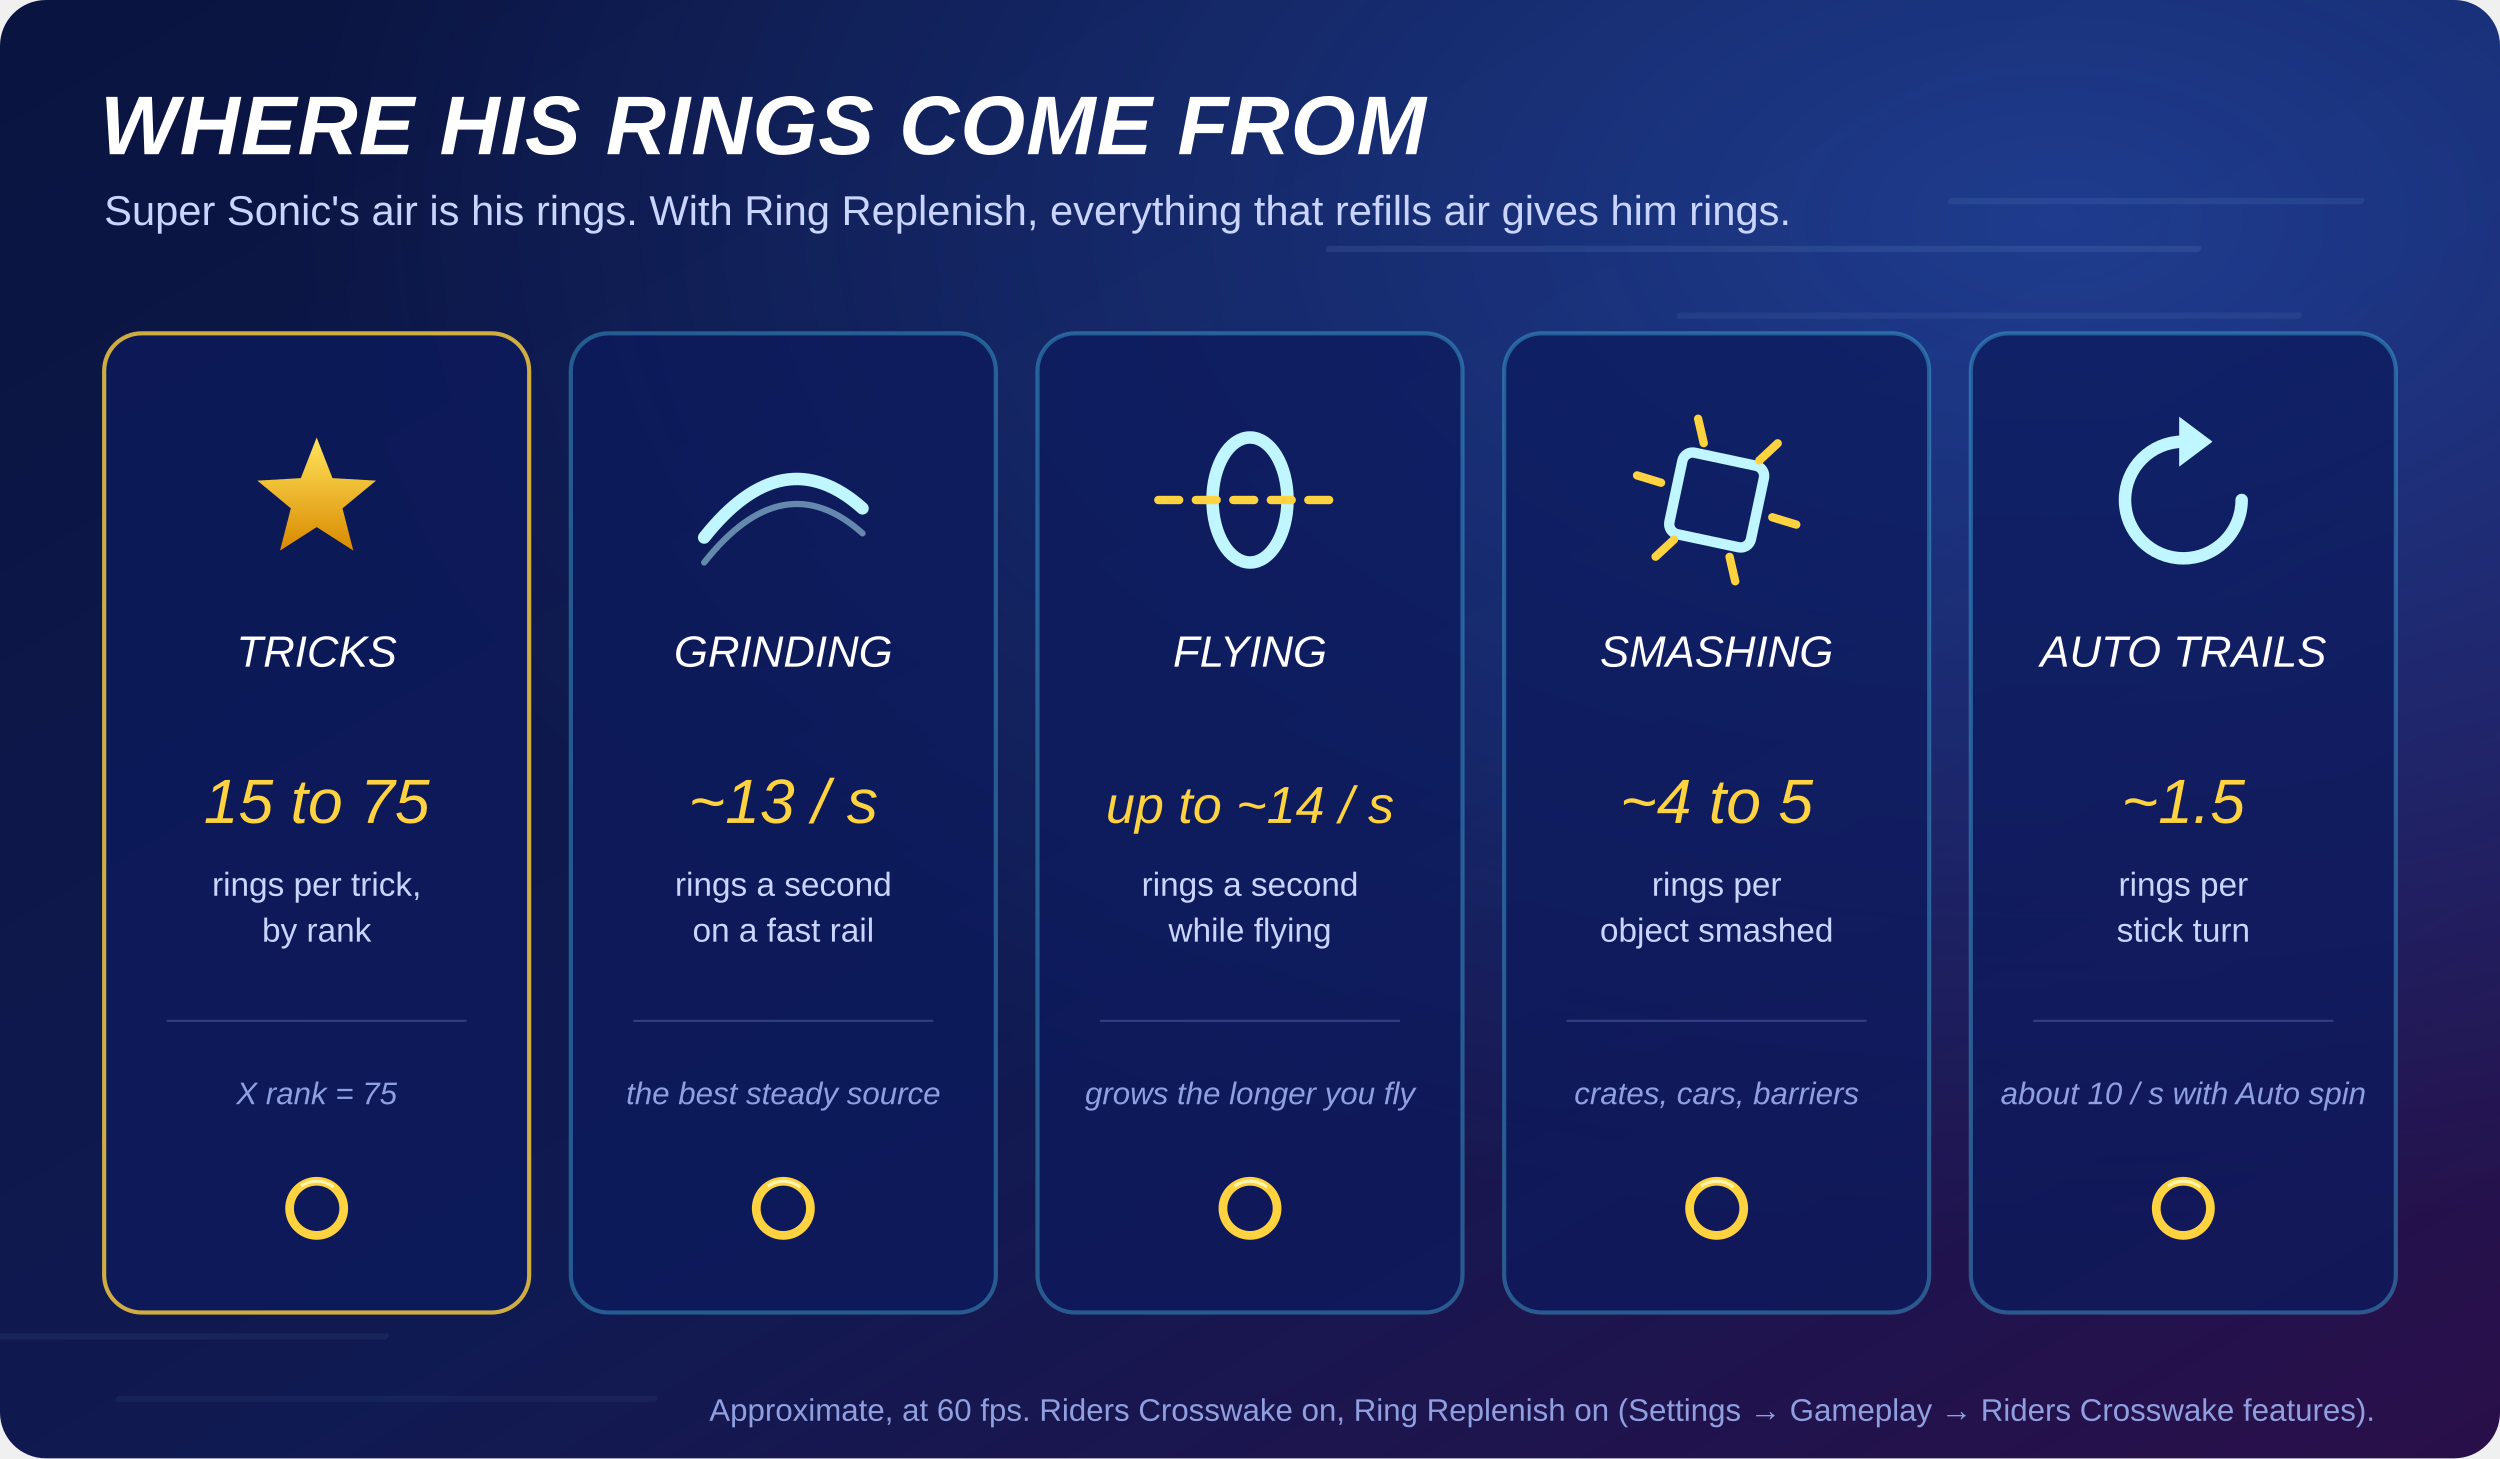
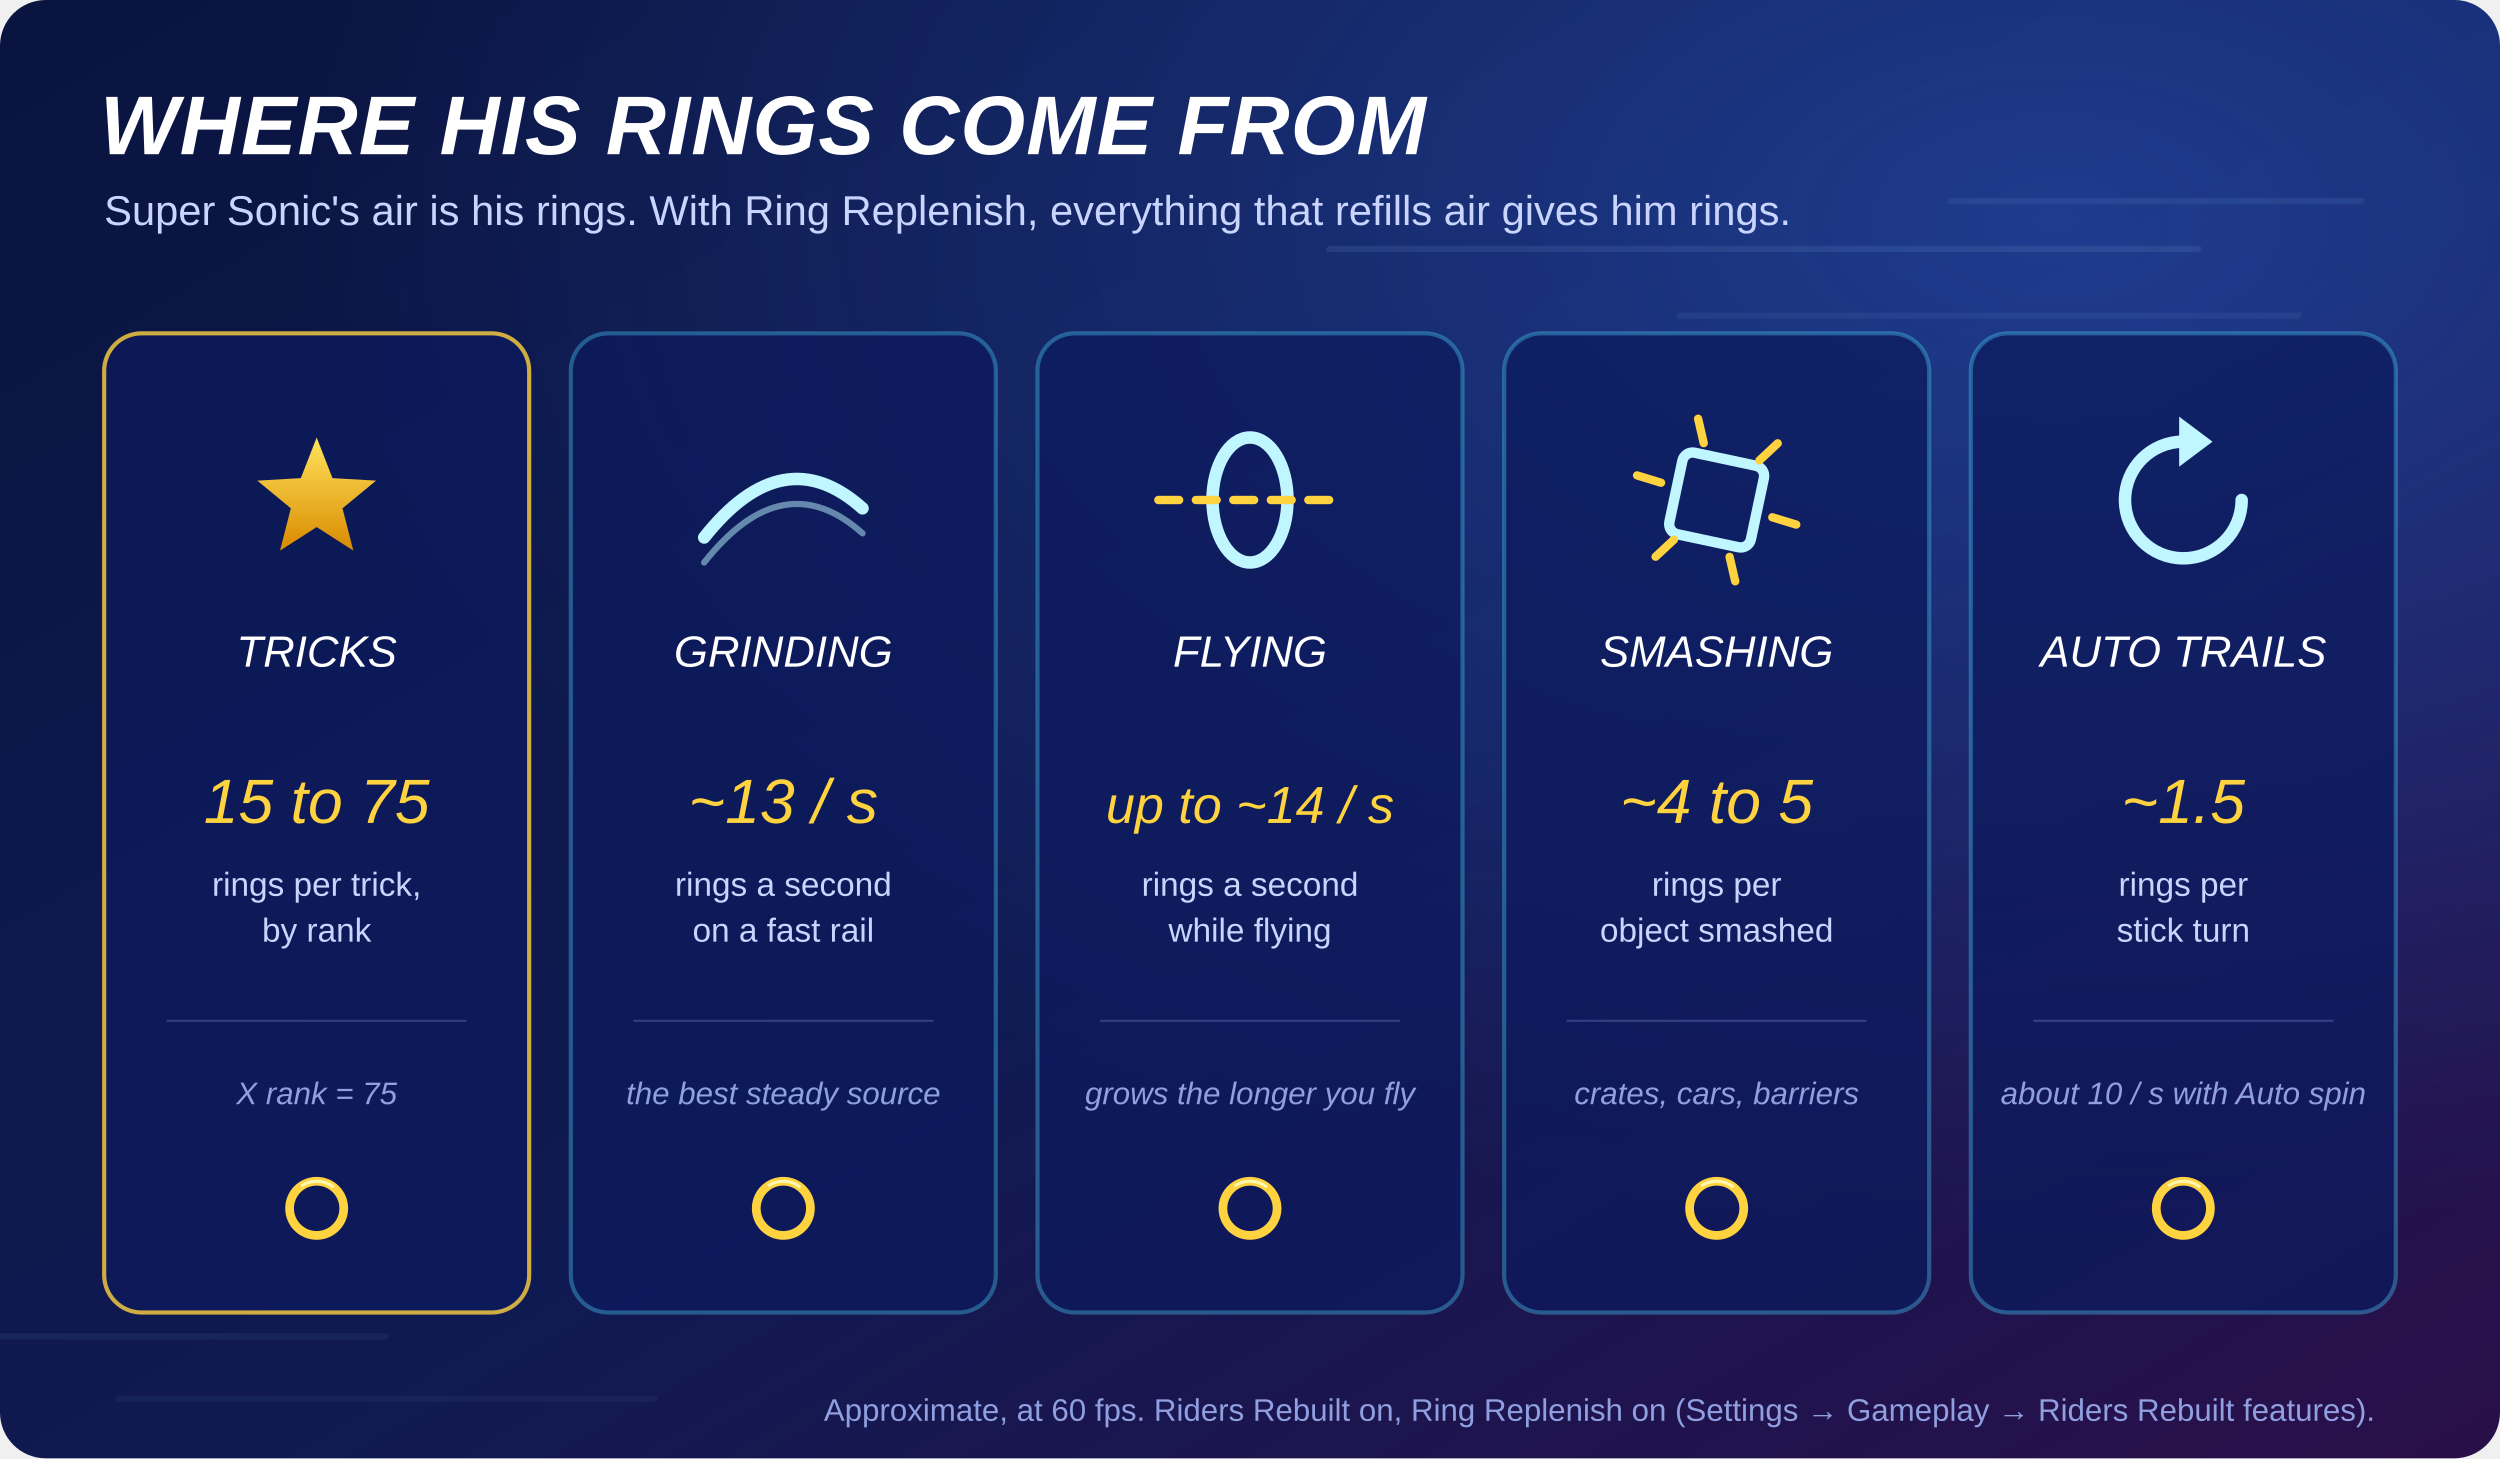
<svg xmlns="http://www.w3.org/2000/svg" width="1200" height="700" viewBox="0 0 1200 700" role="img" aria-label="WHERE HIS RINGS COME FROM. Super Sonic's air is his rings. With Ring Replenish, everything that refills air gives him rings.">
  <defs>
    <linearGradient id="bg" x1="0" y1="0" x2="1" y2="1">
      <stop offset="0" stop-color="#0a1440" />
      <stop offset="0.55" stop-color="#101a52" />
      <stop offset="1" stop-color="#2a0f4a" />
    </linearGradient>
    <radialGradient id="glow" cx="0.82" cy="0.15" r="0.7">
      <stop offset="0" stop-color="#3a7bff" stop-opacity="0.35" />
      <stop offset="1" stop-color="#3a7bff" stop-opacity="0" />
    </radialGradient>
    <linearGradient id="gold" x1="0" y1="0" x2="0" y2="1">
      <stop offset="0" stop-color="#ffe45c" />
      <stop offset="1" stop-color="#d98a00" />
    </linearGradient>
    <linearGradient id="goldx" x1="0" y1="0" x2="0" y2="1">
      <stop offset="0" stop-color="#fff6b0" />
      <stop offset="0.5" stop-color="#ffd23f" />
      <stop offset="1" stop-color="#ff8a1a" />
    </linearGradient>
    <filter id="soft" x="-40%" y="-40%" width="180%" height="180%">
      <feGaussianBlur stdDeviation="10" />
    </filter>
  </defs>
  <rect width="1200" height="700" rx="22" fill="url(#bg)" />
  <rect width="1200" height="700" rx="22" fill="url(#glow)" />
  <rect x="680" y="118" width="420" height="3" rx="1.5" fill="#9fd8ff" opacity="0.1" transform="skewX(-20)" />
  <rect x="860" y="150" width="300" height="3" rx="1.5" fill="#9fd8ff" opacity="0.07" transform="skewX(-20)" />
  <rect x="40" y="640" width="380" height="3" rx="1.5" fill="#9fd8ff" opacity="0.06" transform="skewX(-20)" />
  <rect x="300" y="670" width="260" height="3" rx="1.5" fill="#9fd8ff" opacity="0.05" transform="skewX(-20)" />
  <rect x="970" y="95" width="200" height="3" rx="1.5" fill="#9fd8ff" opacity="0.08" transform="skewX(-20)" />
  <text x="48" y="74" font-family="'Arial Black', 'Segoe UI Black', Impact, 'Helvetica Neue', Arial, sans-serif" font-size="40" font-style="italic" font-weight="900" fill="#ffffff" letter-spacing="0.5">WHERE HIS RINGS COME FROM</text>
  <text x="50" y="108" font-family="'Segoe UI', 'Helvetica Neue', Arial, sans-serif" font-size="20" fill="#c9d4ff">Super Sonic's air is his rings. With Ring Replenish, everything that refills air gives him rings.</text>
  <rect x="50" y="160" width="204" height="470" rx="18" fill="#0d1a5c" fill-opacity="0.75" stroke="#ffd23f" stroke-opacity="0.8" stroke-width="2" />
  <polygon points="152.0,210.0 159.6,229.5 180.5,230.7 164.4,244.0 169.6,264.3 152.0,253.0 134.4,264.3 139.6,244.0 123.5,230.7 144.4,229.5" fill="url(#gold)" />
  <text x="152" y="320" text-anchor="middle" font-family="'Arial Black', 'Segoe UI Black', Impact, 'Helvetica Neue', Arial, sans-serif" font-size="21" font-style="italic" fill="#ffffff">TRICKS</text>
  <text x="152" y="395" text-anchor="middle" font-family="'Arial Black', 'Segoe UI Black', Impact, 'Helvetica Neue', Arial, sans-serif" font-size="30" font-style="italic" fill="#ffd23f">15 to 75</text>
  <text x="152" y="430" text-anchor="middle" font-family="'Segoe UI', 'Helvetica Neue', Arial, sans-serif" font-size="16" fill="#c9d4ff">rings per trick,</text>
  <text x="152" y="452" text-anchor="middle" font-family="'Segoe UI', 'Helvetica Neue', Arial, sans-serif" font-size="16" fill="#c9d4ff">by rank</text>
  <line x1="80" y1="490" x2="224" y2="490" stroke="#8798d8" stroke-opacity="0.3" />
  <text x="152" y="530" text-anchor="middle" font-family="'Segoe UI', 'Helvetica Neue', Arial, sans-serif" font-size="15" font-style="italic" fill="#8f9fe0">X rank = 75</text>
  <circle cx="152.0" cy="580" r="13" fill="none" stroke="#ffd23f" stroke-width="4.2" />
  <circle cx="152.0" cy="580" r="13" fill="none" stroke="#fff6b0" stroke-width="1.5" stroke-dasharray="15.6 65.0" transform="rotate(-120 152.0 580)" />
  <rect x="274" y="160" width="204" height="470" rx="18" fill="#0d1a5c" fill-opacity="0.75" stroke="#4fd8ff" stroke-opacity="0.35" stroke-width="2" />
  <path d="M338.0,258 Q376.0,210 414.0,244" fill="none" stroke="#bff6ff" stroke-width="6" stroke-linecap="round" />
  <path d="M338.0,270 Q376.0,222 414.0,256" fill="none" stroke="#bff6ff" stroke-opacity="0.5" stroke-width="3" stroke-linecap="round" />
  <text x="376" y="320" text-anchor="middle" font-family="'Arial Black', 'Segoe UI Black', Impact, 'Helvetica Neue', Arial, sans-serif" font-size="21" font-style="italic" fill="#ffffff">GRINDING</text>
  <text x="376" y="395" text-anchor="middle" font-family="'Arial Black', 'Segoe UI Black', Impact, 'Helvetica Neue', Arial, sans-serif" font-size="30" font-style="italic" fill="#ffd23f">~13 / s</text>
  <text x="376" y="430" text-anchor="middle" font-family="'Segoe UI', 'Helvetica Neue', Arial, sans-serif" font-size="16" fill="#c9d4ff">rings a second</text>
  <text x="376" y="452" text-anchor="middle" font-family="'Segoe UI', 'Helvetica Neue', Arial, sans-serif" font-size="16" fill="#c9d4ff">on a fast rail</text>
  <line x1="304" y1="490" x2="448" y2="490" stroke="#8798d8" stroke-opacity="0.3" />
  <text x="376" y="530" text-anchor="middle" font-family="'Segoe UI', 'Helvetica Neue', Arial, sans-serif" font-size="15" font-style="italic" fill="#8f9fe0">the best steady source</text>
  <circle cx="376.0" cy="580" r="13" fill="none" stroke="#ffd23f" stroke-width="4.2" />
  <circle cx="376.0" cy="580" r="13" fill="none" stroke="#fff6b0" stroke-width="1.5" stroke-dasharray="15.6 65.0" transform="rotate(-120 376.0 580)" />
  <rect x="498" y="160" width="204" height="470" rx="18" fill="#0d1a5c" fill-opacity="0.75" stroke="#4fd8ff" stroke-opacity="0.35" stroke-width="2" />
  <ellipse cx="600.0" cy="240" rx="18" ry="30" fill="none" stroke="#bff6ff" stroke-width="6" />
  <path d="M556.0,240 H644.0" stroke="#ffd23f" stroke-width="4" stroke-linecap="round" stroke-dasharray="10 8" />
  <text x="600" y="320" text-anchor="middle" font-family="'Arial Black', 'Segoe UI Black', Impact, 'Helvetica Neue', Arial, sans-serif" font-size="21" font-style="italic" fill="#ffffff">FLYING</text>
  <text x="600" y="395" text-anchor="middle" font-family="'Arial Black', 'Segoe UI Black', Impact, 'Helvetica Neue', Arial, sans-serif" font-size="25" font-style="italic" fill="#ffd23f">up to ~14 / s</text>
  <text x="600" y="430" text-anchor="middle" font-family="'Segoe UI', 'Helvetica Neue', Arial, sans-serif" font-size="16" fill="#c9d4ff">rings a second</text>
  <text x="600" y="452" text-anchor="middle" font-family="'Segoe UI', 'Helvetica Neue', Arial, sans-serif" font-size="16" fill="#c9d4ff">while flying</text>
  <line x1="528" y1="490" x2="672" y2="490" stroke="#8798d8" stroke-opacity="0.3" />
  <text x="600" y="530" text-anchor="middle" font-family="'Segoe UI', 'Helvetica Neue', Arial, sans-serif" font-size="15" font-style="italic" fill="#8f9fe0">grows the longer you fly</text>
  <circle cx="600.0" cy="580" r="13" fill="none" stroke="#ffd23f" stroke-width="4.2" />
  <circle cx="600.0" cy="580" r="13" fill="none" stroke="#fff6b0" stroke-width="1.5" stroke-dasharray="15.6 65.0" transform="rotate(-120 600.0 580)" />
  <rect x="722" y="160" width="204" height="470" rx="18" fill="#0d1a5c" fill-opacity="0.75" stroke="#4fd8ff" stroke-opacity="0.35" stroke-width="2" />
  <rect x="804.0" y="220" width="40" height="40" rx="5" fill="none" stroke="#bff6ff" stroke-width="5" transform="rotate(12 824.0 240)" />
  <line x1="850.7" y1="248.3" x2="862.2" y2="251.8" stroke="#ffd23f" stroke-width="4" stroke-linecap="round" />
  <line x1="830.2" y1="267.3" x2="832.9" y2="279.0" stroke="#ffd23f" stroke-width="4" stroke-linecap="round" />
  <line x1="803.5" y1="259.0" x2="794.7" y2="267.2" stroke="#ffd23f" stroke-width="4" stroke-linecap="round" />
  <line x1="797.3" y1="231.7" x2="785.8" y2="228.2" stroke="#ffd23f" stroke-width="4" stroke-linecap="round" />
  <line x1="817.8" y1="212.7" x2="815.1" y2="201.0" stroke="#ffd23f" stroke-width="4" stroke-linecap="round" />
  <line x1="844.5" y1="221.0" x2="853.3" y2="212.8" stroke="#ffd23f" stroke-width="4" stroke-linecap="round" />
  <text x="824" y="320" text-anchor="middle" font-family="'Arial Black', 'Segoe UI Black', Impact, 'Helvetica Neue', Arial, sans-serif" font-size="21" font-style="italic" fill="#ffffff">SMASHING</text>
  <text x="824" y="395" text-anchor="middle" font-family="'Arial Black', 'Segoe UI Black', Impact, 'Helvetica Neue', Arial, sans-serif" font-size="30" font-style="italic" fill="#ffd23f">~4 to 5</text>
  <text x="824" y="430" text-anchor="middle" font-family="'Segoe UI', 'Helvetica Neue', Arial, sans-serif" font-size="16" fill="#c9d4ff">rings per</text>
  <text x="824" y="452" text-anchor="middle" font-family="'Segoe UI', 'Helvetica Neue', Arial, sans-serif" font-size="16" fill="#c9d4ff">object smashed</text>
  <line x1="752" y1="490" x2="896" y2="490" stroke="#8798d8" stroke-opacity="0.3" />
  <text x="824" y="530" text-anchor="middle" font-family="'Segoe UI', 'Helvetica Neue', Arial, sans-serif" font-size="15" font-style="italic" fill="#8f9fe0">crates, cars, barriers</text>
  <circle cx="824.0" cy="580" r="13" fill="none" stroke="#ffd23f" stroke-width="4.2" />
  <circle cx="824.0" cy="580" r="13" fill="none" stroke="#fff6b0" stroke-width="1.5" stroke-dasharray="15.6 65.0" transform="rotate(-120 824.0 580)" />
  <rect x="946" y="160" width="204" height="470" rx="18" fill="#0d1a5c" fill-opacity="0.75" stroke="#4fd8ff" stroke-opacity="0.35" stroke-width="2" />
  <path d="M1076.0,240 A28,28 0 1,1 1048.0,212" fill="none" stroke="#bff6ff" stroke-width="6" stroke-linecap="round" />
  <polygon points="1046.0,200 1062.0,212 1046.0,224" fill="#bff6ff" />
  <text x="1048" y="320" text-anchor="middle" font-family="'Arial Black', 'Segoe UI Black', Impact, 'Helvetica Neue', Arial, sans-serif" font-size="21" font-style="italic" fill="#ffffff">AUTO TRAILS</text>
  <text x="1048" y="395" text-anchor="middle" font-family="'Arial Black', 'Segoe UI Black', Impact, 'Helvetica Neue', Arial, sans-serif" font-size="30" font-style="italic" fill="#ffd23f">~1.5</text>
  <text x="1048" y="430" text-anchor="middle" font-family="'Segoe UI', 'Helvetica Neue', Arial, sans-serif" font-size="16" fill="#c9d4ff">rings per</text>
  <text x="1048" y="452" text-anchor="middle" font-family="'Segoe UI', 'Helvetica Neue', Arial, sans-serif" font-size="16" fill="#c9d4ff">stick turn</text>
  <line x1="976" y1="490" x2="1120" y2="490" stroke="#8798d8" stroke-opacity="0.3" />
  <text x="1048" y="530" text-anchor="middle" font-family="'Segoe UI', 'Helvetica Neue', Arial, sans-serif" font-size="15" font-style="italic" fill="#8f9fe0">about 10 / s with Auto spin</text>
  <circle cx="1048.0" cy="580" r="13" fill="none" stroke="#ffd23f" stroke-width="4.2" />
  <circle cx="1048.0" cy="580" r="13" fill="none" stroke="#fff6b0" stroke-width="1.5" stroke-dasharray="15.6 65.0" transform="rotate(-120 1048.0 580)" />
-   <text x="1140" y="682" text-anchor="end" font-family="'Segoe UI', 'Helvetica Neue', Arial, sans-serif" font-size="15" fill="#8f9fe0">Approximate, at 60 fps. Riders Crosswake on, Ring Replenish on (Settings → Gameplay → Riders Crosswake features).</text>
+   <text x="1140" y="682" text-anchor="end" font-family="'Segoe UI', 'Helvetica Neue', Arial, sans-serif" font-size="15" fill="#8f9fe0">Approximate, at 60 fps. Riders Rebuilt on, Ring Replenish on (Settings → Gameplay → Riders Rebuilt features).</text>
</svg>
